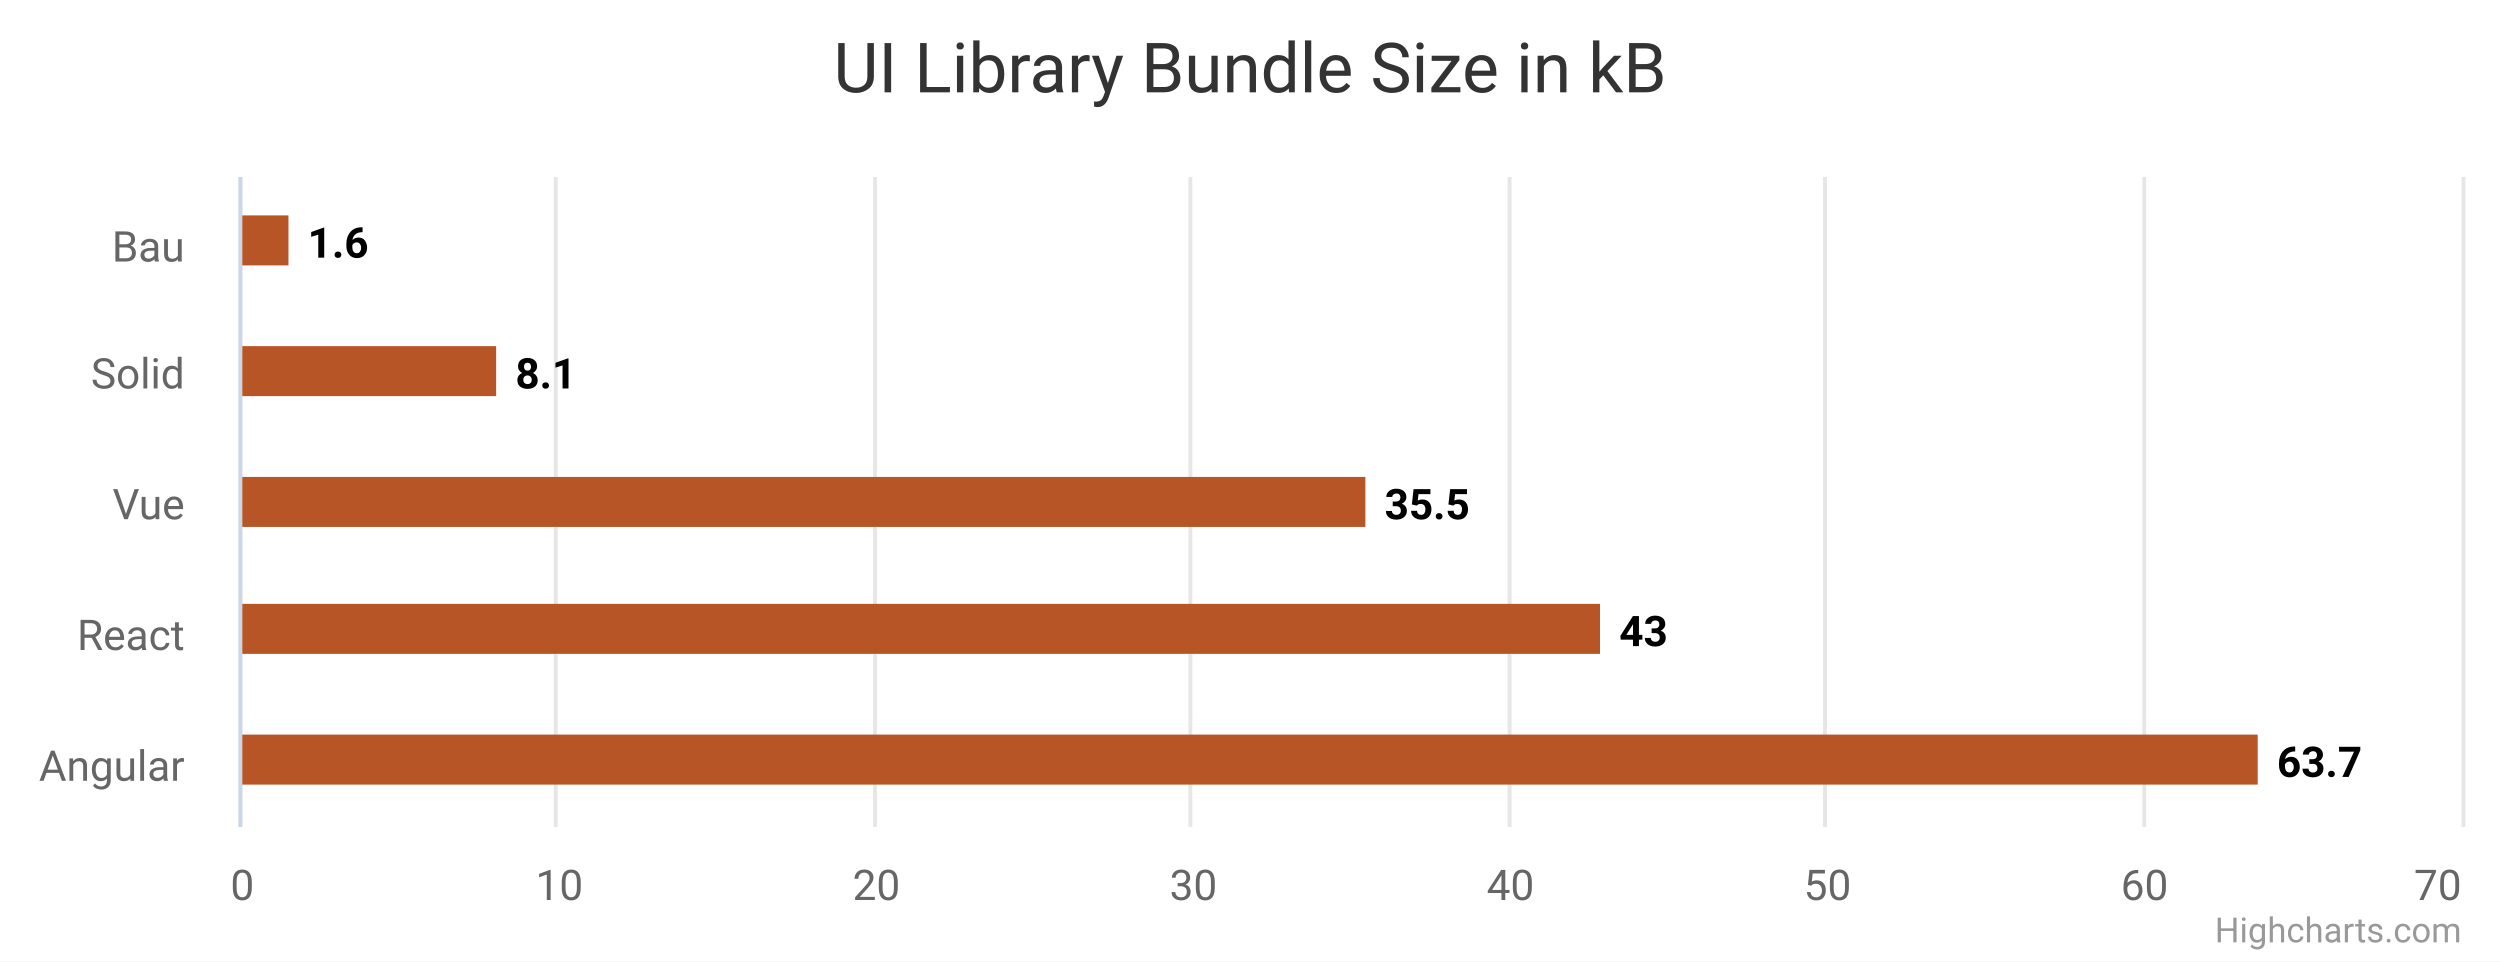
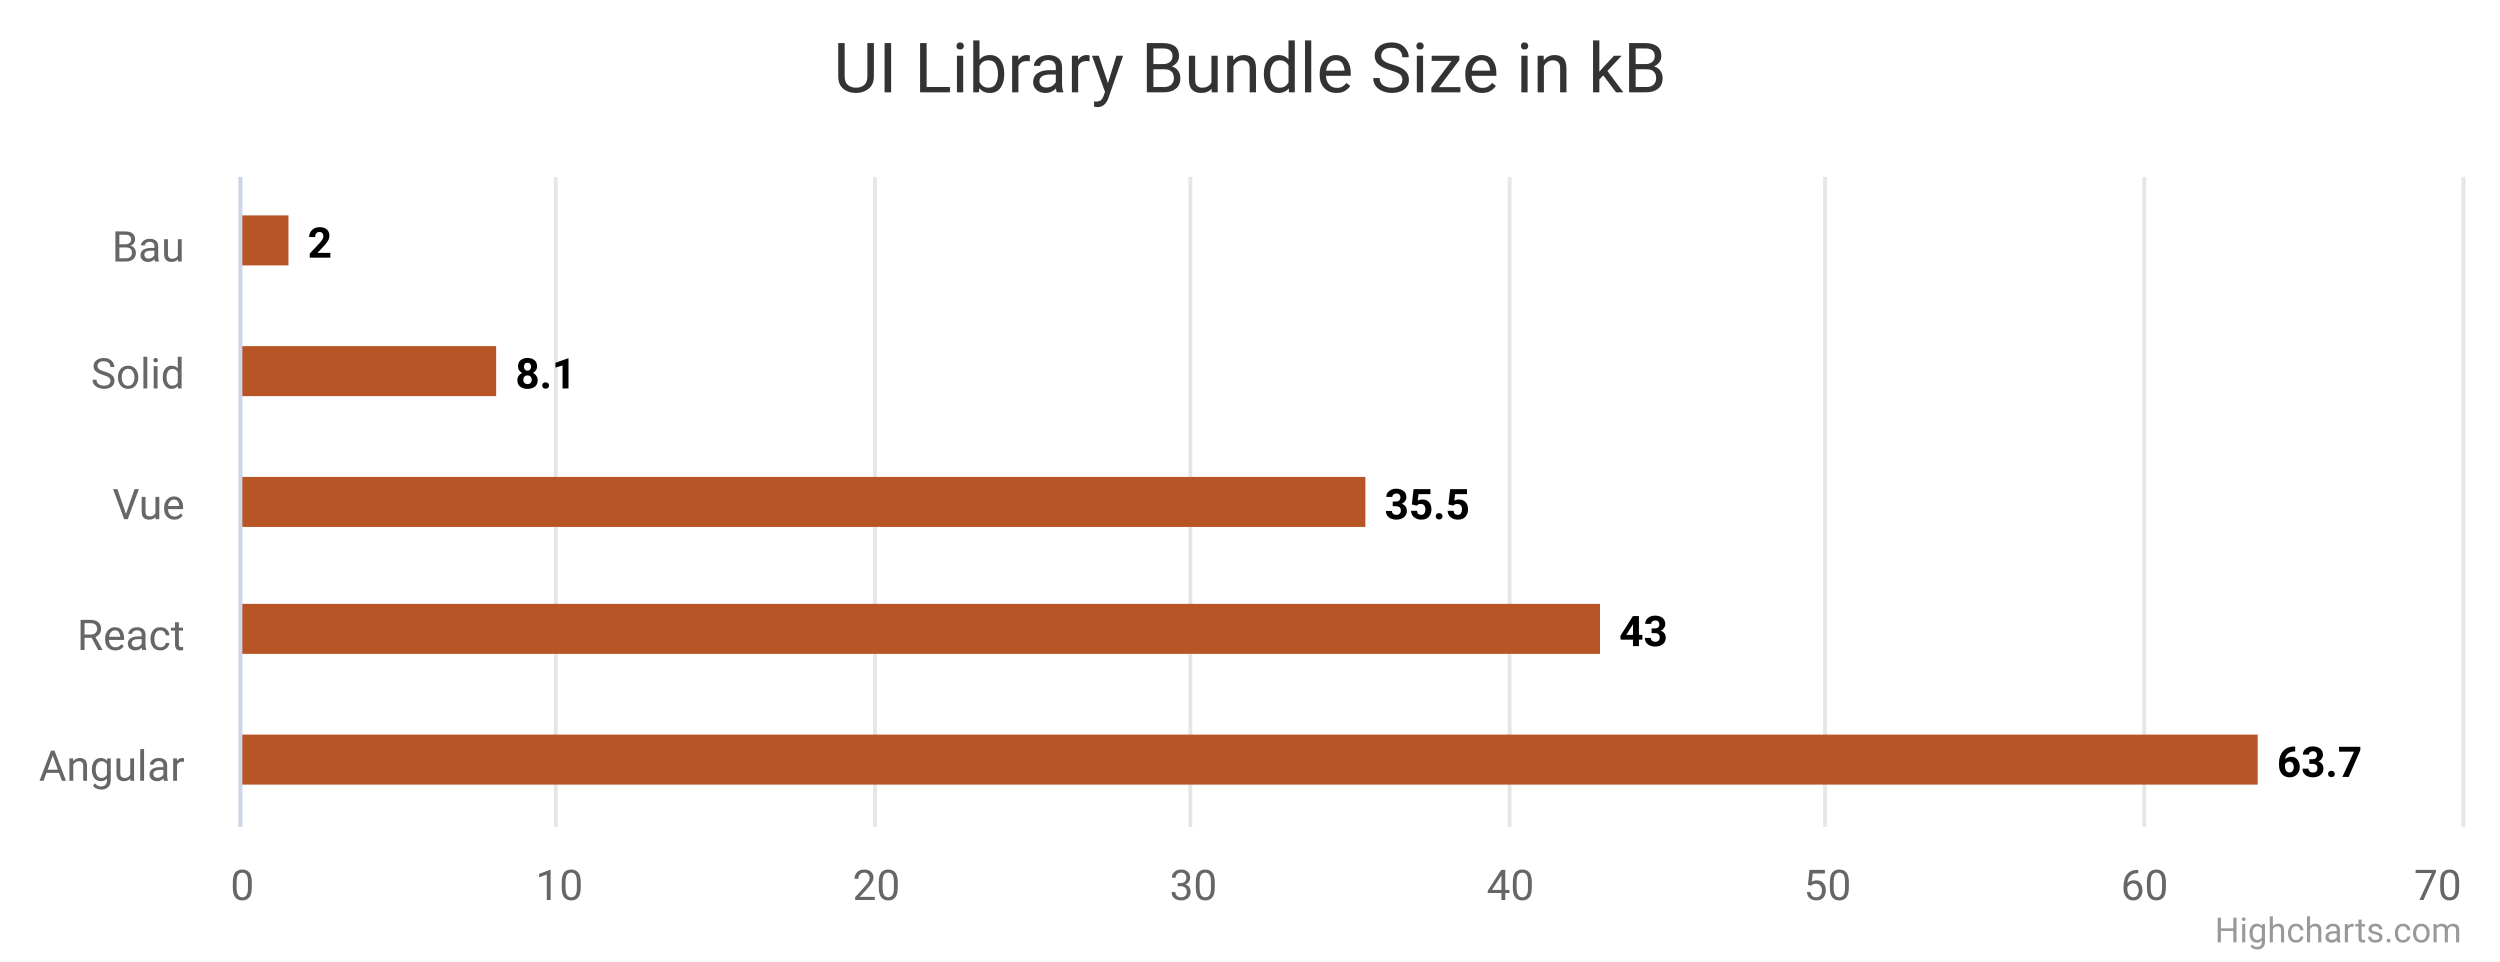
<svg xmlns="http://www.w3.org/2000/svg" version="1.1" class="highcharts-root" style="font-family: Roboto; font-size: 12px;" width="650" height="250" viewBox="0 0 650 250" aria-label="Interactive chart" aria-hidden="false">
  <defs aria-hidden="true">
    <clipPath id="highcharts-uulvo68-320-">
      <rect x="0" y="0" width="169" height="577" fill="none" />
    </clipPath>
    <clipPath id="highcharts-uulvo68-326-">
      <rect x="0" y="0" width="169" height="577" fill="none" />
    </clipPath>
  </defs>
  <rect fill="#ffffff" class="highcharts-background" x="0" y="0" width="650" height="250" rx="0" ry="0" aria-hidden="true" />
  <rect fill="none" class="highcharts-plot-background" x="63" y="46" width="577" height="169" aria-hidden="true" />
  <g class="highcharts-pane-group" data-z-index="0" aria-hidden="true" />
  <g class="highcharts-grid highcharts-xaxis-grid" data-z-index="1" aria-hidden="true">
    <path fill="none" stroke-dasharray="none" data-z-index="1" class="highcharts-grid-line" d="M 63 80.5 L 640 80.5" opacity="1" />
    <path fill="none" stroke-dasharray="none" data-z-index="1" class="highcharts-grid-line" d="M 63 114.5 L 640 114.5" opacity="1" />
    <path fill="none" stroke-dasharray="none" data-z-index="1" class="highcharts-grid-line" d="M 63 147.5 L 640 147.5" opacity="1" />
    <path fill="none" stroke-dasharray="none" data-z-index="1" class="highcharts-grid-line" d="M 63 181.5 L 640 181.5" opacity="1" />
    <path fill="none" stroke-dasharray="none" data-z-index="1" class="highcharts-grid-line" d="M 63 215.5 L 640 215.5" opacity="1" />
    <path fill="none" stroke-dasharray="none" data-z-index="1" class="highcharts-grid-line" d="M 63 46.5 L 640 46.5" opacity="1" />
  </g>
  <g class="highcharts-grid highcharts-yaxis-grid" data-z-index="1" aria-hidden="true">
    <path fill="none" stroke="#e6e6e6" stroke-width="1" stroke-dasharray="none" data-z-index="1" class="highcharts-grid-line" d="M 62.5 46 L 62.5 215" opacity="1" />
    <path fill="none" stroke="#e6e6e6" stroke-width="1" stroke-dasharray="none" data-z-index="1" class="highcharts-grid-line" d="M 144.5 46 L 144.5 215" opacity="1" />
    <path fill="none" stroke="#e6e6e6" stroke-width="1" stroke-dasharray="none" data-z-index="1" class="highcharts-grid-line" d="M 227.5 46 L 227.5 215" opacity="1" />
    <path fill="none" stroke="#e6e6e6" stroke-width="1" stroke-dasharray="none" data-z-index="1" class="highcharts-grid-line" d="M 309.5 46 L 309.5 215" opacity="1" />
    <path fill="none" stroke="#e6e6e6" stroke-width="1" stroke-dasharray="none" data-z-index="1" class="highcharts-grid-line" d="M 392.5 46 L 392.5 215" opacity="1" />
    <path fill="none" stroke="#e6e6e6" stroke-width="1" stroke-dasharray="none" data-z-index="1" class="highcharts-grid-line" d="M 474.5 46 L 474.5 215" opacity="1" />
    <path fill="none" stroke="#e6e6e6" stroke-width="1" stroke-dasharray="none" data-z-index="1" class="highcharts-grid-line" d="M 557.5 46 L 557.5 215" opacity="1" />
    <path fill="none" stroke="#e6e6e6" stroke-width="1" stroke-dasharray="none" data-z-index="1" class="highcharts-grid-line" d="M 640.5 46 L 640.5 215" opacity="1" />
  </g>
  <rect fill="none" class="highcharts-plot-border" data-z-index="1" x="63" y="46" width="577" height="169" aria-hidden="true" />
  <g class="highcharts-axis highcharts-xaxis" data-z-index="2" aria-hidden="true">
    <path fill="none" class="highcharts-axis-line" stroke="#ccd6eb" stroke-width="1" data-z-index="7" d="M 62.5 46 L 62.5 215" />
  </g>
  <g class="highcharts-axis highcharts-yaxis" data-z-index="2" aria-hidden="true">
    <path fill="none" class="highcharts-axis-line" data-z-index="7" d="M 63 215 L 640 215" />
  </g>
  <g class="highcharts-series-group" data-z-index="3" aria-hidden="false">
    <g class="highcharts-series highcharts-series-0 highcharts-bar-series" data-z-index="0.1" opacity="1" transform="translate(640,215) rotate(90) scale(-1,1) scale(1 1)" clip-path="url(#highcharts-uulvo68-326-)" aria-hidden="false">
-       <rect x="146" y="565" width="13" height="13" fill="#b75526" opacity="1" class="highcharts-point" tabindex="-1" role="img" aria-label="Bau, 1.6. Bundle Size in kB." style="outline: none;" />
+       <rect x="146" y="565" width="13" height="13" fill="#b75526" opacity="1" class="highcharts-point" tabindex="-1" role="img" aria-label="Bau, 2. Bundle Size in kB." style="outline: none;" />
      <rect x="112" y="511" width="13" height="67" fill="#b75526" opacity="1" class="highcharts-point" tabindex="-1" role="img" aria-label="Solid, 8.1. Bundle Size in kB." style="outline: none;" />
      <rect x="78" y="285" width="13" height="293" fill="#b75526" opacity="1" class="highcharts-point" tabindex="-1" role="img" aria-label="Vue, 35.5. Bundle Size in kB." style="outline: none;" />
      <rect x="45" y="224" width="13" height="354" fill="#b75526" opacity="1" class="highcharts-point" tabindex="-1" role="img" aria-label="React, 43. Bundle Size in kB." style="outline: none;" />
      <rect x="11" y="53" width="13" height="525" fill="#b75526" opacity="1" class="highcharts-point" tabindex="-1" role="img" aria-label="Angular, 63.7. Bundle Size in kB." style="outline: none;" />
    </g>
    <g class="highcharts-markers highcharts-series-0 highcharts-bar-series" data-z-index="0.1" opacity="1" transform="translate(640,215) rotate(90) scale(-1,1) scale(1 1)" clip-path="none" aria-hidden="true" />
  </g>
  <text x="325" text-anchor="middle" class="highcharts-title" data-z-index="4" style="color: rgb(51, 51, 51); font-size: 18px; fill: rgb(51, 51, 51);" y="24" aria-hidden="true">UI Library Bundle Size in kB</text>
  <text x="325" text-anchor="middle" class="highcharts-subtitle" data-z-index="4" style="color: rgb(102, 102, 102); fill: rgb(102, 102, 102);" y="45" aria-hidden="true" />
  <text x="10" text-anchor="start" class="highcharts-caption" data-z-index="4" style="color: rgb(102, 102, 102); fill: rgb(102, 102, 102);" y="247" aria-hidden="true" />
  <g class="highcharts-data-labels highcharts-series-0 highcharts-bar-series" data-z-index="6" opacity="1" transform="translate(63,46) scale(1 1)" aria-hidden="true">
    <g class="highcharts-label highcharts-data-label highcharts-data-label-color-undefined" data-z-index="1" transform="translate(12,5)" style="cursor: pointer;">
-       <text x="5" data-z-index="1" y="16" style="color: rgb(0, 0, 0); font-size: 11px; font-weight: bold; fill: rgb(0, 0, 0);">1.6</text>
+       <text x="5" data-z-index="1" y="16" style="color: rgb(0, 0, 0); font-size: 11px; font-weight: bold; fill: rgb(0, 0, 0);">2</text>
    </g>
    <g class="highcharts-label highcharts-data-label highcharts-data-label-color-undefined" data-z-index="1" transform="translate(66,39)" style="cursor: pointer;">
      <text x="5" data-z-index="1" y="16" style="color: rgb(0, 0, 0); font-size: 11px; font-weight: bold; fill: rgb(0, 0, 0);">8.1</text>
    </g>
    <g class="highcharts-label highcharts-data-label highcharts-data-label-color-undefined" data-z-index="1" transform="translate(292,73)" style="cursor: pointer;">
      <text x="5" data-z-index="1" y="16" style="color: rgb(0, 0, 0); font-size: 11px; font-weight: bold; fill: rgb(0, 0, 0);">35.5</text>
    </g>
    <g class="highcharts-label highcharts-data-label highcharts-data-label-color-undefined" data-z-index="1" transform="translate(353,106)" style="cursor: pointer;">
      <text x="5" data-z-index="1" y="16" style="color: rgb(0, 0, 0); font-size: 11px; font-weight: bold; fill: rgb(0, 0, 0);">43</text>
    </g>
    <g class="highcharts-label highcharts-data-label highcharts-data-label-color-undefined" data-z-index="1" transform="translate(524,140)" style="cursor: pointer;">
      <text x="5" data-z-index="1" y="16" style="color: rgb(0, 0, 0); font-size: 11px; font-weight: bold; fill: rgb(0, 0, 0);">63.7</text>
    </g>
  </g>
  <g class="highcharts-legend highcharts-no-tooltip" data-z-index="7" visibility="hidden" aria-hidden="true">
    <rect fill="none" class="highcharts-legend-box" rx="0" ry="0" x="0" y="0" width="8" height="8" />
    <g data-z-index="1">
      <g />
    </g>
  </g>
  <g class="highcharts-axis-labels highcharts-xaxis-labels" data-z-index="7" aria-hidden="true">
    <text x="48" text-anchor="end" transform="translate(0,0)" style="color: rgb(102, 102, 102); cursor: default; font-size: 11px; fill: rgb(102, 102, 102);" y="68" opacity="1">Bau</text>
    <text x="48" text-anchor="end" transform="translate(0,0)" style="color: rgb(102, 102, 102); cursor: default; font-size: 11px; fill: rgb(102, 102, 102);" y="101" opacity="1">Solid</text>
    <text x="48" text-anchor="end" transform="translate(0,0)" style="color: rgb(102, 102, 102); cursor: default; font-size: 11px; fill: rgb(102, 102, 102);" y="135" opacity="1">Vue</text>
    <text x="48" text-anchor="end" transform="translate(0,0)" style="color: rgb(102, 102, 102); cursor: default; font-size: 11px; fill: rgb(102, 102, 102);" y="169" opacity="1">React</text>
    <text x="48" text-anchor="end" transform="translate(0,0)" style="color: rgb(102, 102, 102); cursor: default; font-size: 11px; fill: rgb(102, 102, 102);" y="203" opacity="1">Angular</text>
  </g>
  <g class="highcharts-axis-labels highcharts-yaxis-labels" data-z-index="7" aria-hidden="true">
    <text x="63" text-anchor="middle" transform="translate(0,0)" style="color: rgb(102, 102, 102); cursor: default; font-size: 11px; fill: rgb(102, 102, 102);" y="234" opacity="1">0</text>
    <text x="145.429" text-anchor="middle" transform="translate(0,0)" style="color: rgb(102, 102, 102); cursor: default; font-size: 11px; fill: rgb(102, 102, 102);" y="234" opacity="1">10</text>
    <text x="227.857" text-anchor="middle" transform="translate(0,0)" style="color: rgb(102, 102, 102); cursor: default; font-size: 11px; fill: rgb(102, 102, 102);" y="234" opacity="1">20</text>
    <text x="310.286" text-anchor="middle" transform="translate(0,0)" style="color: rgb(102, 102, 102); cursor: default; font-size: 11px; fill: rgb(102, 102, 102);" y="234" opacity="1">30</text>
    <text x="392.714" text-anchor="middle" transform="translate(0,0)" style="color: rgb(102, 102, 102); cursor: default; font-size: 11px; fill: rgb(102, 102, 102);" y="234" opacity="1">40</text>
    <text x="475.143" text-anchor="middle" transform="translate(0,0)" style="color: rgb(102, 102, 102); cursor: default; font-size: 11px; fill: rgb(102, 102, 102);" y="234" opacity="1">50</text>
    <text x="557.571" text-anchor="middle" transform="translate(0,0)" style="color: rgb(102, 102, 102); cursor: default; font-size: 11px; fill: rgb(102, 102, 102);" y="234" opacity="1">60</text>
    <text x="633.82" text-anchor="middle" transform="translate(0,0)" style="color: rgb(102, 102, 102); cursor: default; font-size: 11px; fill: rgb(102, 102, 102);" y="234" opacity="1">70</text>
  </g>
  <text x="640" class="highcharts-credits" text-anchor="end" data-z-index="8" y="245" style="cursor: pointer; color: rgb(153, 153, 153); font-size: 9px; fill: rgb(153, 153, 153);" aria-label="Chart credits: Highcharts.com" aria-hidden="false">Highcharts.com</text>
</svg>
